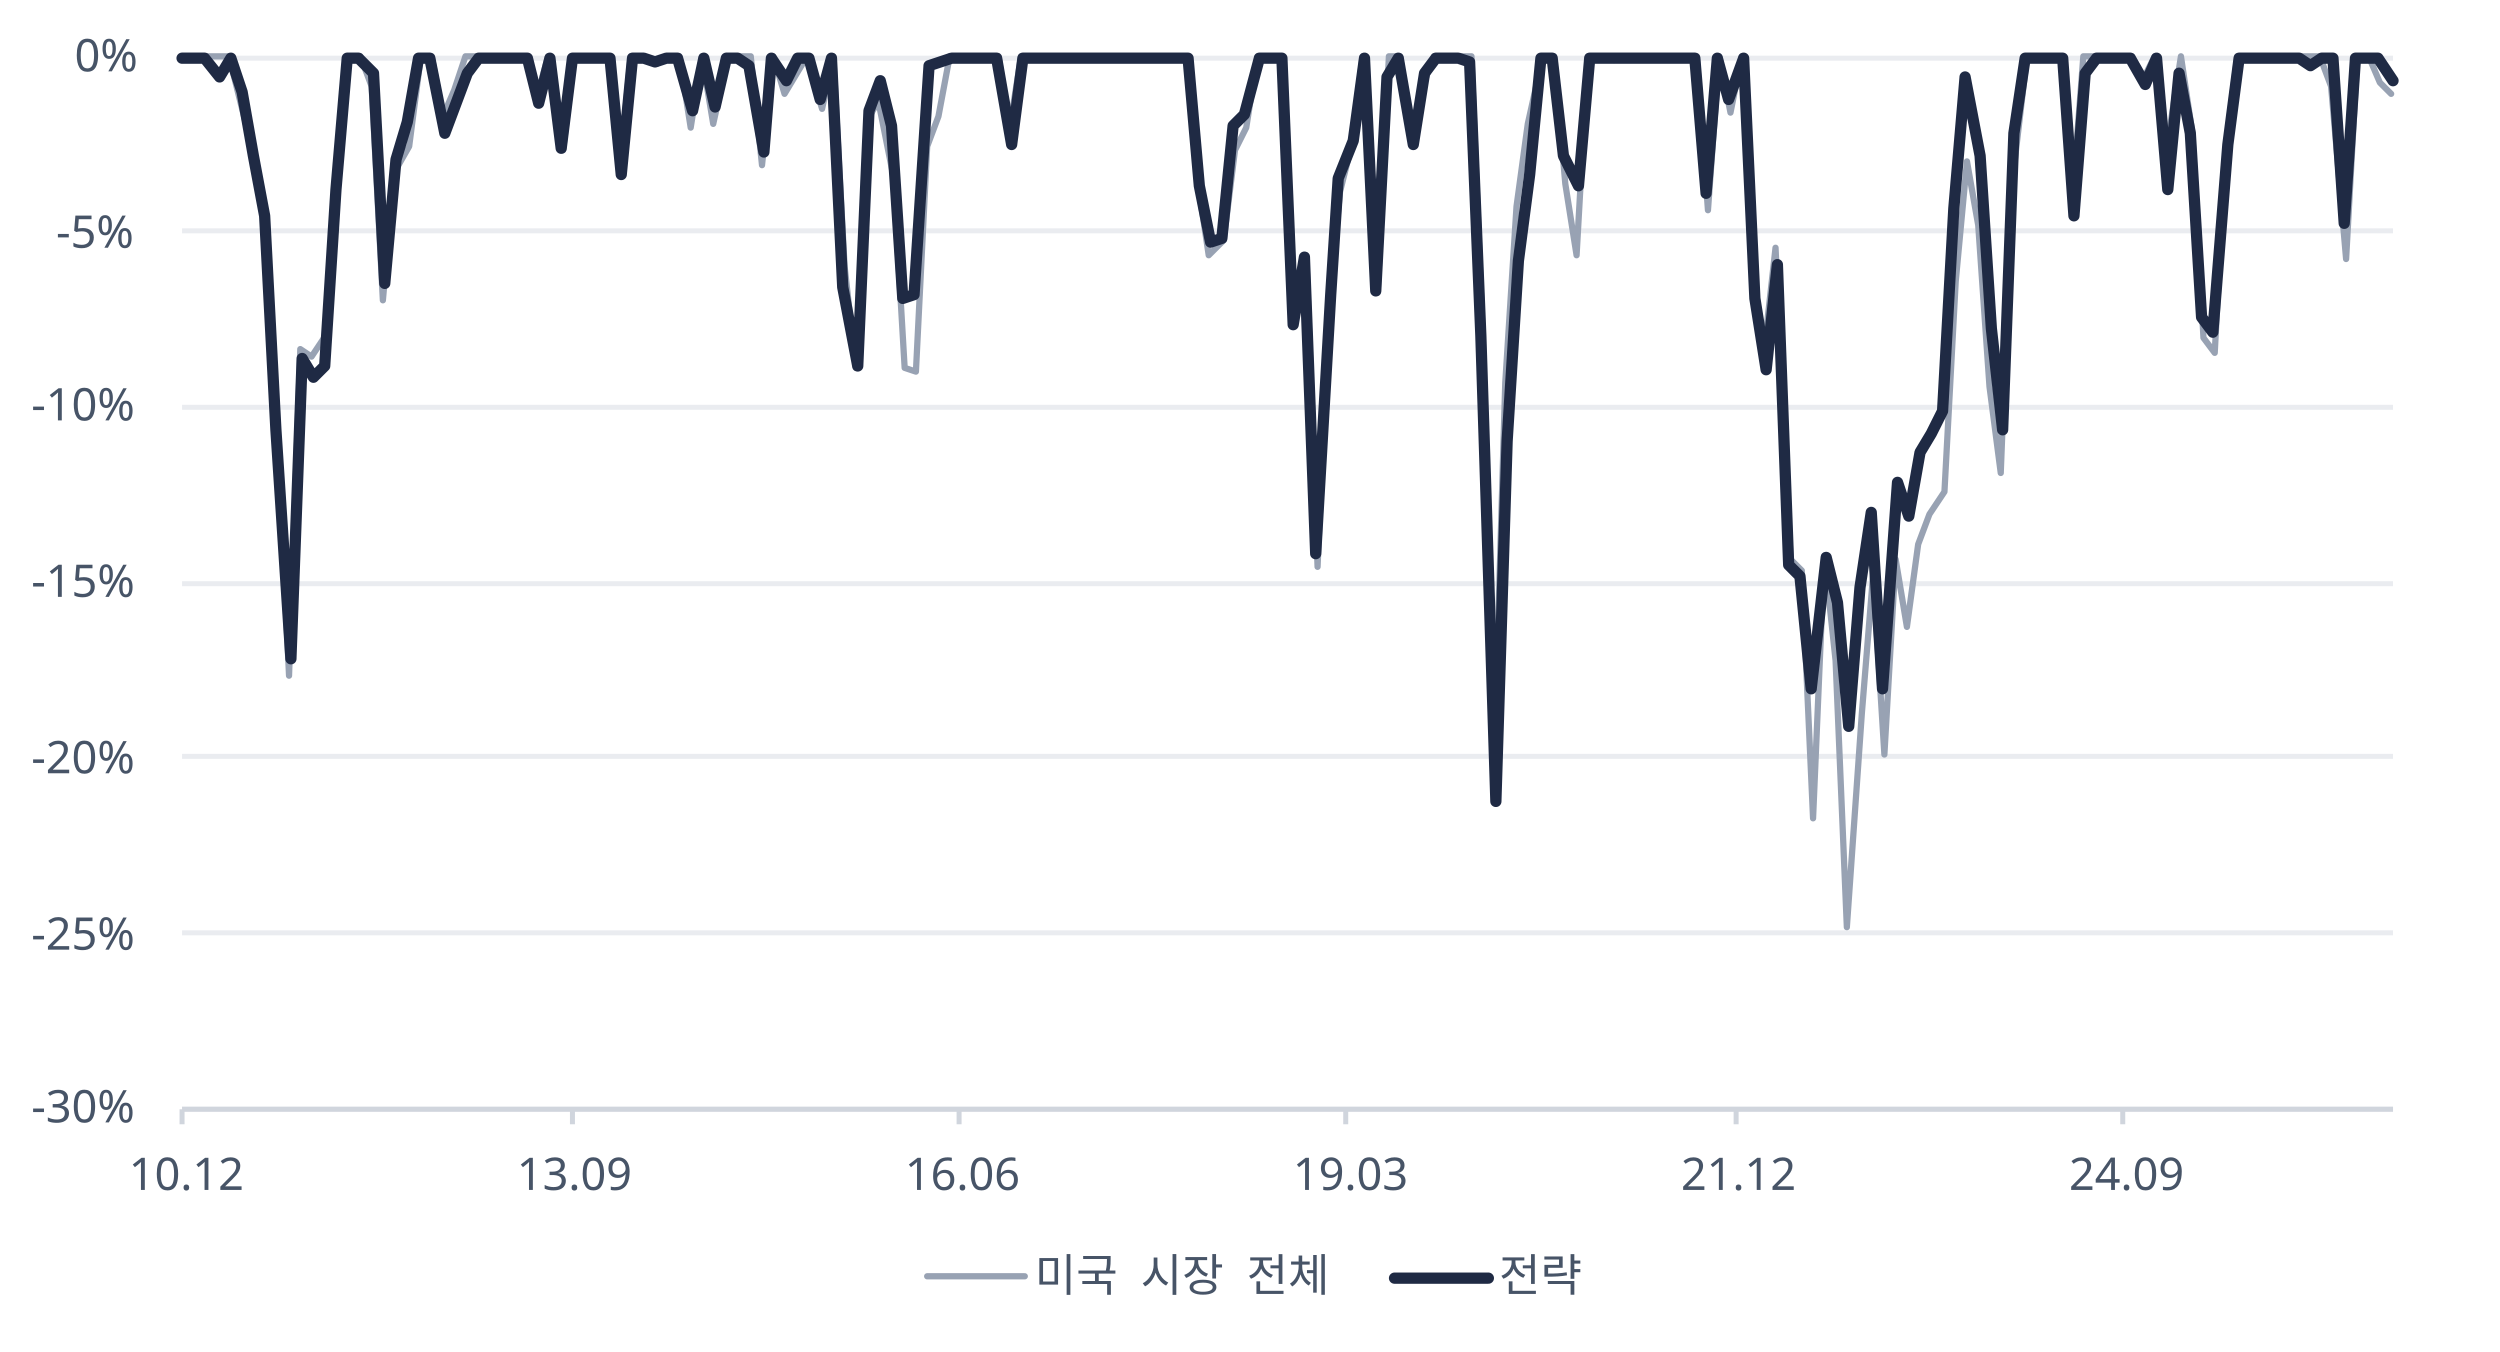
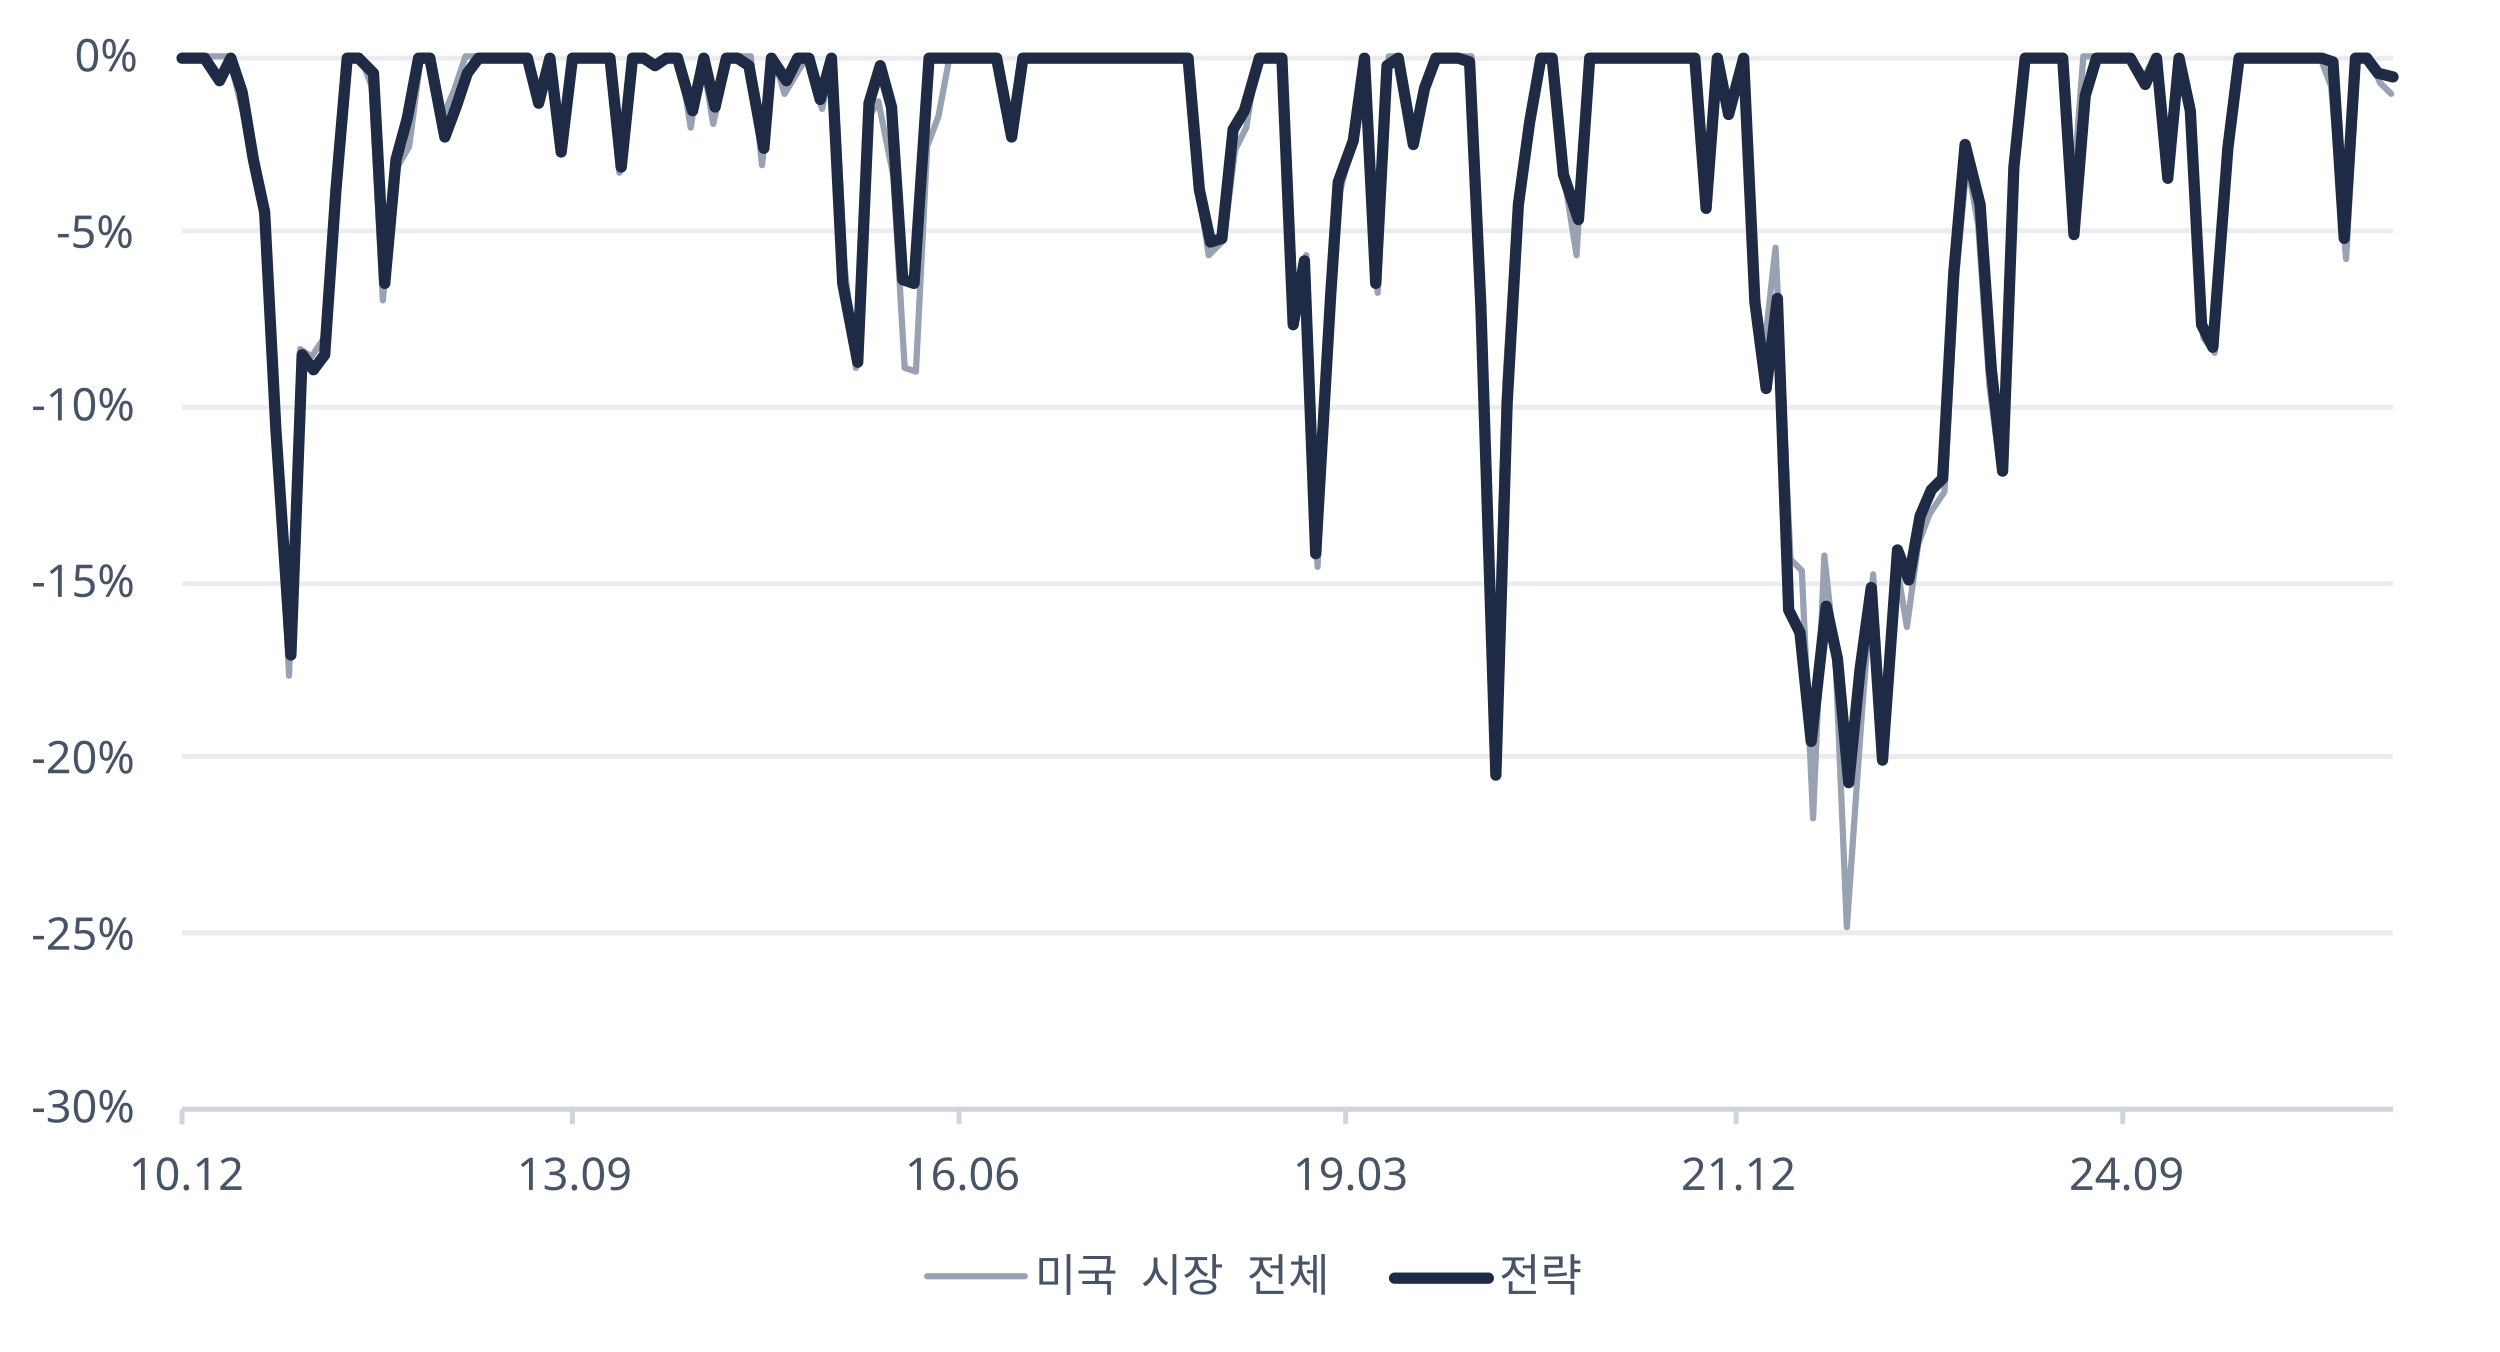
<svg xmlns="http://www.w3.org/2000/svg" width="666" height="360" xml:space="preserve" overflow="hidden">
  <defs>
    <clipPath id="clip0">
      <rect x="555" y="13" width="666" height="360" />
    </clipPath>
  </defs>
  <g clip-path="url(#clip0)" transform="translate(-555 -13)">
    <g>
      <path d="M603.5 308.5 1192.5 308.5M603.5 261.5 1192.5 261.5M603.5 214.5 1192.5 214.5M603.5 168.5 1192.5 168.5M603.5 121.5 1192.5 121.5M603.5 74.5 1192.5 74.5M603.5 28.5 1192.5 28.5" stroke="#EAECF0" stroke-width="1.333" stroke-linejoin="round" stroke-miterlimit="10" fill="none" />
    </g>
    <g>
      <path d="M603.5 308.5 1192.5 308.5" stroke="#D0D5DD" stroke-width="1.333" stroke-linejoin="round" stroke-miterlimit="10" fill="none" fill-rule="evenodd" />
    </g>
    <g>
      <path d="M603.5 308.5 603.5 312.5M707.5 308.5 707.5 312.5M810.5 308.5 810.5 312.5M913.5 308.5 913.5 312.5M1017.5 308.5 1017.5 312.5M1120.5 308.5 1120.5 312.5" stroke="#D0D5DD" stroke-width="1.333" stroke-linejoin="round" stroke-miterlimit="10" fill="none" />
    </g>
    <g>
      <path d="M604 28 607 28 610 28 613 28 616 28 619 40 623 56 626 77 629 130 632 193 635 106 638 108 642 102 645 58 648 28 651 28 654 36 657 93 660 59 664 52 667 29 670 28 673 44 676 37 679 28 683 28 686 28 689 28 692 28 695 28 698 39 701 28 705 53 708 28 711 28 714 28 717 28 720 59 723 28 726 28 730 30 733 28 736 28 739 47 742 28 745 46 749 28 752 28 755 28 758 57 761 28 764 38 767 33 770 28 774 42 777 28 780 84 783 111 786 45 789 40 793 60 796 111 799 112 802 52 805 44 808 28 811 28 815 28 818 28 821 28 824 47 827 28 830 28 834 28 837 28 840 28 843 28 846 28 849 28 852 28 856 28 859 28 862 28 865 28 868 28 871 28 874 61 877 81 881 77 884 53 887 47 890 28 893 28 896 28 900 98 903 81 906 164 909 95 912 64 915 52 918 28 922 91 925 28 928 28 931 50 934 36 937 28 940 28 944 28 947 28 950 103 953 217 956 115 959 68 962 46 966 28 969 28 972 62 975 81 978 28 981 28 985 29 988 28 991 28 994 28 997 28 1000 28 1003 28 1007 28 1010 69 1013 28 1016 43 1019 28 1022 86 1025 106 1028 79 1032 162 1035 165 1038 231 1041 161 1044 189 1047 260 1051 203 1054 166 1057 214 1060 162 1063 180 1066 158 1069 150 1073 144 1076 88 1079 56 1082 73 1085 116 1088 139 1091 62 1095 28 1098 28 1101 28 1104 28 1107 67 1110 28 1113 28 1117 28 1120 28 1123 28 1126 34 1129 28 1132 54 1136 28 1139 48 1142 103 1145 107 1148 52 1151 28 1154 28 1158 28 1161 28 1164 28 1167 28 1170 28 1173 28 1176 36 1180 82 1183 28 1186 28 1189 35 1192 38" stroke="#98A2B3" stroke-width="1.667" stroke-linecap="round" stroke-linejoin="round" stroke-miterlimit="10" fill="none" />
    </g>
    <g>
-       <path d="M603.5 28.5 607.5 28.5 609.5 28.5 613.5 33.5 616.5 28.5 619.5 37.5 622.5 54.5 625.5 70.5 628.5 127.5 632.5 188.5 635.5 108.5 638.5 113.5 641.5 110.5 644.5 63.5 647.5 28.5 650.5 28.5 654.5 32.5 657.5 88.5 660.5 55.5 663.5 45.5 666.5 28.5 669.5 28.5 673.5 48.5 676.5 40.5 679.5 32.5 682.5 28.5 685.5 28.5 688.5 28.5 691.5 28.5 695.5 28.5 698.5 40.5 701.5 28.5 704.5 52.5 707.5 28.5 710.5 28.5 713.5 28.5 717.5 28.5 720.5 59.5 723.5 28.5 726.5 28.5 729.5 29.5 732.5 28.5 735.5 28.5 739.5 42.5 742.5 28.5 745.5 41.5 748.5 28.5 751.5 28.5 754.5 30.5 758.5 53.5 760.5 28.5 764.5 34.5 767.5 28.5 770.5 28.5 773.5 39.5 776.5 28.5 779.5 89.5 783.5 110.5 786.5 42.5 789.5 34.5 792.5 46.5 795.5 92.5 798.5 91.5 802.5 30.5 805.5 29.5 808.5 28.5 811.5 28.5 814.5 28.5 817.5 28.5 820.5 28.5 824.5 51.5 827.5 28.5 830.5 28.5 833.5 28.5 836.5 28.5 839.5 28.5 842.5 28.5 846.5 28.5 849.5 28.5 852.5 28.5 855.5 28.5 858.5 28.5 861.5 28.5 864.5 28.5 868.5 28.5 871.5 28.5 874.5 62.5 877.5 77.5 880.5 76.5 883.5 46.5 886.5 43.5 890.5 28.5 893.5 28.5 896.5 28.5 899.5 99.5 902.5 81.5 905.5 160.5 909.5 91.5 911.5 60.5 915.5 50.5 918.5 28.5 921.5 90.5 924.5 33.5 927.5 28.5 931.5 51.5 934.5 32.5 937.5 28.5 940.5 28.5 943.5 28.5 946.5 29.5 949.5 102.5 953.5 226.5 956.5 130.5 959.5 82.5 962.5 59.5 965.5 28.5 968.5 28.5 971.5 54.5 975.5 62.5 978.5 28.5 981.5 28.5 984.5 28.5 987.5 28.5 990.5 28.5 993.5 28.5 997.5 28.5 1000.5 28.5 1003.5 28.5 1006.5 28.5 1009.5 64.5 1012.5 28.5 1015.5 39.5 1019.5 28.5 1022.5 92.5 1025.5 111.5 1028.5 83.5 1031.5 163.5 1034.5 166.5 1037.5 196.5 1041.5 161.5 1044.5 173.5 1047.5 206.5 1050.5 169.5 1053.5 149.5 1056.5 196.5 1060.5 141.5 1063.5 150.5 1066.5 133.5 1069.5 128.5 1072.5 122.5 1075.5 68.5 1078.5 33.5 1082.5 54.5 1085.5 100.5 1088.5 127.5 1091.5 48.5 1094.5 28.5 1097.5 28.5 1100.5 28.5 1104.5 28.5 1107.5 70.5 1110.5 32.5 1113.5 28.5 1116.5 28.5 1119.5 28.5 1122.5 28.5 1126.5 35.5 1129.5 28.5 1132.5 63.5 1135.5 32.5 1138.5 48.5 1141.5 97.5 1144.5 101.5 1148.5 51.5 1151.5 28.5 1154.5 28.5 1157.5 28.5 1160.5 28.5 1163.5 28.5 1167.5 28.5 1170.5 30.5 1173.5 28.5 1176.5 28.5 1179.5 72.5 1182.5 28.5 1185.5 28.5 1188.5 28.5 1192.5 34.5" stroke="#1F2A44" stroke-width="3" stroke-linecap="round" stroke-linejoin="round" stroke-miterlimit="10" fill="none" />
+       <path d="M603.5 28.5 607.5 28.5 609.5 28.5 613.5 34.5 616.5 28.5 619.5 37.5 622.5 55.5 625.5 69.5 628.5 127.5 632.5 187.5 635.5 107.5 638.5 111.5 641.5 107.5 644.5 63.5 647.5 28.5 650.5 28.5 654.5 32.5 657.5 88.5 660.5 55.5 663.5 44.5 666.5 28.5 669.5 28.5 673.5 49.5 676.5 41.5 679.5 32.5 682.5 28.5 685.5 28.5 688.5 28.5 691.5 28.5 695.5 28.5 698.5 40.5 701.5 28.5 704.5 53.5 707.5 28.5 710.5 28.5 713.5 28.5 717.5 28.5 720.5 57.5 723.5 28.5 726.5 28.5 729.5 30.5 732.5 28.5 735.5 28.5 739.5 42.5 742.5 28.5 745.5 41.5 748.5 28.5 751.5 28.5 754.5 30.5 758.5 52.5 760.5 28.5 764.5 34.5 767.5 28.5 770.5 28.5 773.5 39.5 776.5 28.5 779.5 88.5 783.5 109.5 786.5 40.5 789.5 30.5 792.5 41.5 795.5 87.5 798.5 88.5 802.5 28.5 805.5 28.5 808.5 28.5 811.5 28.5 814.5 28.5 817.5 28.5 820.5 28.5 824.5 49.5 827.5 28.5 830.5 28.5 833.5 28.5 836.5 28.5 839.5 28.5 842.5 28.5 846.5 28.5 849.5 28.5 852.5 28.5 855.5 28.5 858.5 28.5 861.5 28.5 864.5 28.5 868.5 28.5 871.5 28.5 874.5 63.5 877.5 77.5 880.5 76.5 883.5 47.5 886.5 42.5 890.5 28.5 893.5 28.5 896.5 28.5 899.5 99.5 902.5 82.5 905.5 160.5 909.5 91.5 911.5 61.5 915.5 50.5 918.5 28.5 921.5 88.5 924.5 30.5 927.5 28.5 931.5 51.5 934.5 36.5 937.5 28.5 940.5 28.5 943.5 28.5 946.5 29.5 949.5 94.5 953.5 219.5 956.5 120.5 959.5 67.5 962.5 45.5 965.5 28.5 968.5 28.5 971.5 59.5 975.5 71.5 978.5 28.5 981.5 28.5 984.5 28.5 987.5 28.5 990.5 28.5 993.5 28.5 997.5 28.5 1000.5 28.5 1003.5 28.5 1006.5 28.5 1009.5 68.5 1012.5 28.5 1015.5 43.5 1019.5 28.5 1022.5 93.5 1025.5 116.5 1028.5 92.5 1031.5 175.5 1034.5 181.5 1037.5 210.5 1041.5 174.5 1044.5 188.5 1047.5 221.5 1050.5 191.5 1053.5 169.5 1056.5 215.5 1060.5 159.5 1063.5 167.5 1066.5 150.5 1069.5 143.5 1072.5 140.5 1075.5 85.5 1078.5 51.5 1082.5 67.5 1085.5 111.5 1088.5 138.5 1091.5 57.5 1094.5 28.5 1097.5 28.5 1100.5 28.5 1104.5 28.5 1107.5 75.5 1110.5 38.5 1113.5 28.5 1116.5 28.5 1119.5 28.5 1122.5 28.5 1126.5 35.5 1129.5 28.5 1132.5 60.5 1135.5 28.5 1138.5 42.5 1141.5 99.5 1144.5 105.5 1148.5 52.5 1151.5 28.5 1154.5 28.5 1157.5 28.5 1160.5 28.5 1163.5 28.5 1167.5 28.5 1170.5 28.5 1173.5 28.5 1176.5 29.5 1179.5 76.5 1182.5 28.5 1185.5 28.5 1188.5 32.5 1192.5 33.5" stroke="#1F2A44" stroke-width="3" stroke-linecap="round" stroke-linejoin="round" stroke-miterlimit="10" fill="none" />
    </g>
    <g>
      <text fill="#475467" font-family="Malgun Gothic,Malgun Gothic_MSFontService,sans-serif" font-weight="400" font-size="12" transform="translate(563.333 312)">-30%</text>
    </g>
    <g>
      <text fill="#475467" font-family="Malgun Gothic,Malgun Gothic_MSFontService,sans-serif" font-weight="400" font-size="12" transform="translate(563.333 266)">-25%</text>
    </g>
    <g>
      <text fill="#475467" font-family="Malgun Gothic,Malgun Gothic_MSFontService,sans-serif" font-weight="400" font-size="12" transform="translate(563.333 219)">-20%</text>
    </g>
    <g>
      <text fill="#475467" font-family="Malgun Gothic,Malgun Gothic_MSFontService,sans-serif" font-weight="400" font-size="12" transform="translate(563.333 172)">-15%</text>
    </g>
    <g>
      <text fill="#475467" font-family="Malgun Gothic,Malgun Gothic_MSFontService,sans-serif" font-weight="400" font-size="12" transform="translate(563.333 125)">-10%</text>
    </g>
    <g>
      <text fill="#475467" font-family="Malgun Gothic,Malgun Gothic_MSFontService,sans-serif" font-weight="400" font-size="12" transform="translate(569.94 79)">-5%</text>
    </g>
    <g>
      <text fill="#475467" font-family="Malgun Gothic,Malgun Gothic_MSFontService,sans-serif" font-weight="400" font-size="12" transform="translate(574.86 32)">0%</text>
    </g>
    <g>
      <text fill="#475467" font-family="Malgun Gothic,Malgun Gothic_MSFontService,sans-serif" font-weight="400" font-size="12" transform="translate(589.313 330)">10.12</text>
    </g>
    <g>
      <text fill="#475467" font-family="Malgun Gothic,Malgun Gothic_MSFontService,sans-serif" font-weight="400" font-size="12" transform="translate(692.687 330)">13.09</text>
    </g>
    <g>
      <text fill="#475467" font-family="Malgun Gothic,Malgun Gothic_MSFontService,sans-serif" font-weight="400" font-size="12" transform="translate(796.061 330)">16.06</text>
    </g>
    <g>
      <text fill="#475467" font-family="Malgun Gothic,Malgun Gothic_MSFontService,sans-serif" font-weight="400" font-size="12" transform="translate(899.435 330)">19.03</text>
    </g>
    <g>
      <text fill="#475467" font-family="Malgun Gothic,Malgun Gothic_MSFontService,sans-serif" font-weight="400" font-size="12" transform="translate(1002.81 330)">21.12</text>
    </g>
    <g>
      <text fill="#475467" font-family="Malgun Gothic,Malgun Gothic_MSFontService,sans-serif" font-weight="400" font-size="12" transform="translate(1106.18 330)">24.09</text>
    </g>
    <g>
      <path d="M802 353 828 353" stroke="#98A2B3" stroke-width="1.667" stroke-linecap="round" stroke-linejoin="round" stroke-miterlimit="10" fill="none" fill-rule="evenodd" />
    </g>
    <g>
      <text fill="#475467" font-family="Malgun Gothic,Malgun Gothic_MSFontService,sans-serif" font-weight="400" font-size="12" transform="translate(830.665 357)">미국</text>
    </g>
    <g>
      <text fill="#475467" font-family="Malgun Gothic,Malgun Gothic_MSFontService,sans-serif" font-weight="400" font-size="12" transform="translate(858.885 357)">시장</text>
    </g>
    <g>
      <text fill="#475467" font-family="Malgun Gothic,Malgun Gothic_MSFontService,sans-serif" font-weight="400" font-size="12" transform="translate(887.105 357)">전체</text>
    </g>
    <g>
      <path d="M926.5 353.5 951.5 353.5" stroke="#1F2A44" stroke-width="3" stroke-linecap="round" stroke-linejoin="round" stroke-miterlimit="10" fill="none" fill-rule="evenodd" />
    </g>
    <g>
      <text fill="#475467" font-family="Malgun Gothic,Malgun Gothic_MSFontService,sans-serif" font-weight="400" font-size="12" transform="translate(954.334 357)">전략</text>
    </g>
  </g>
</svg>
